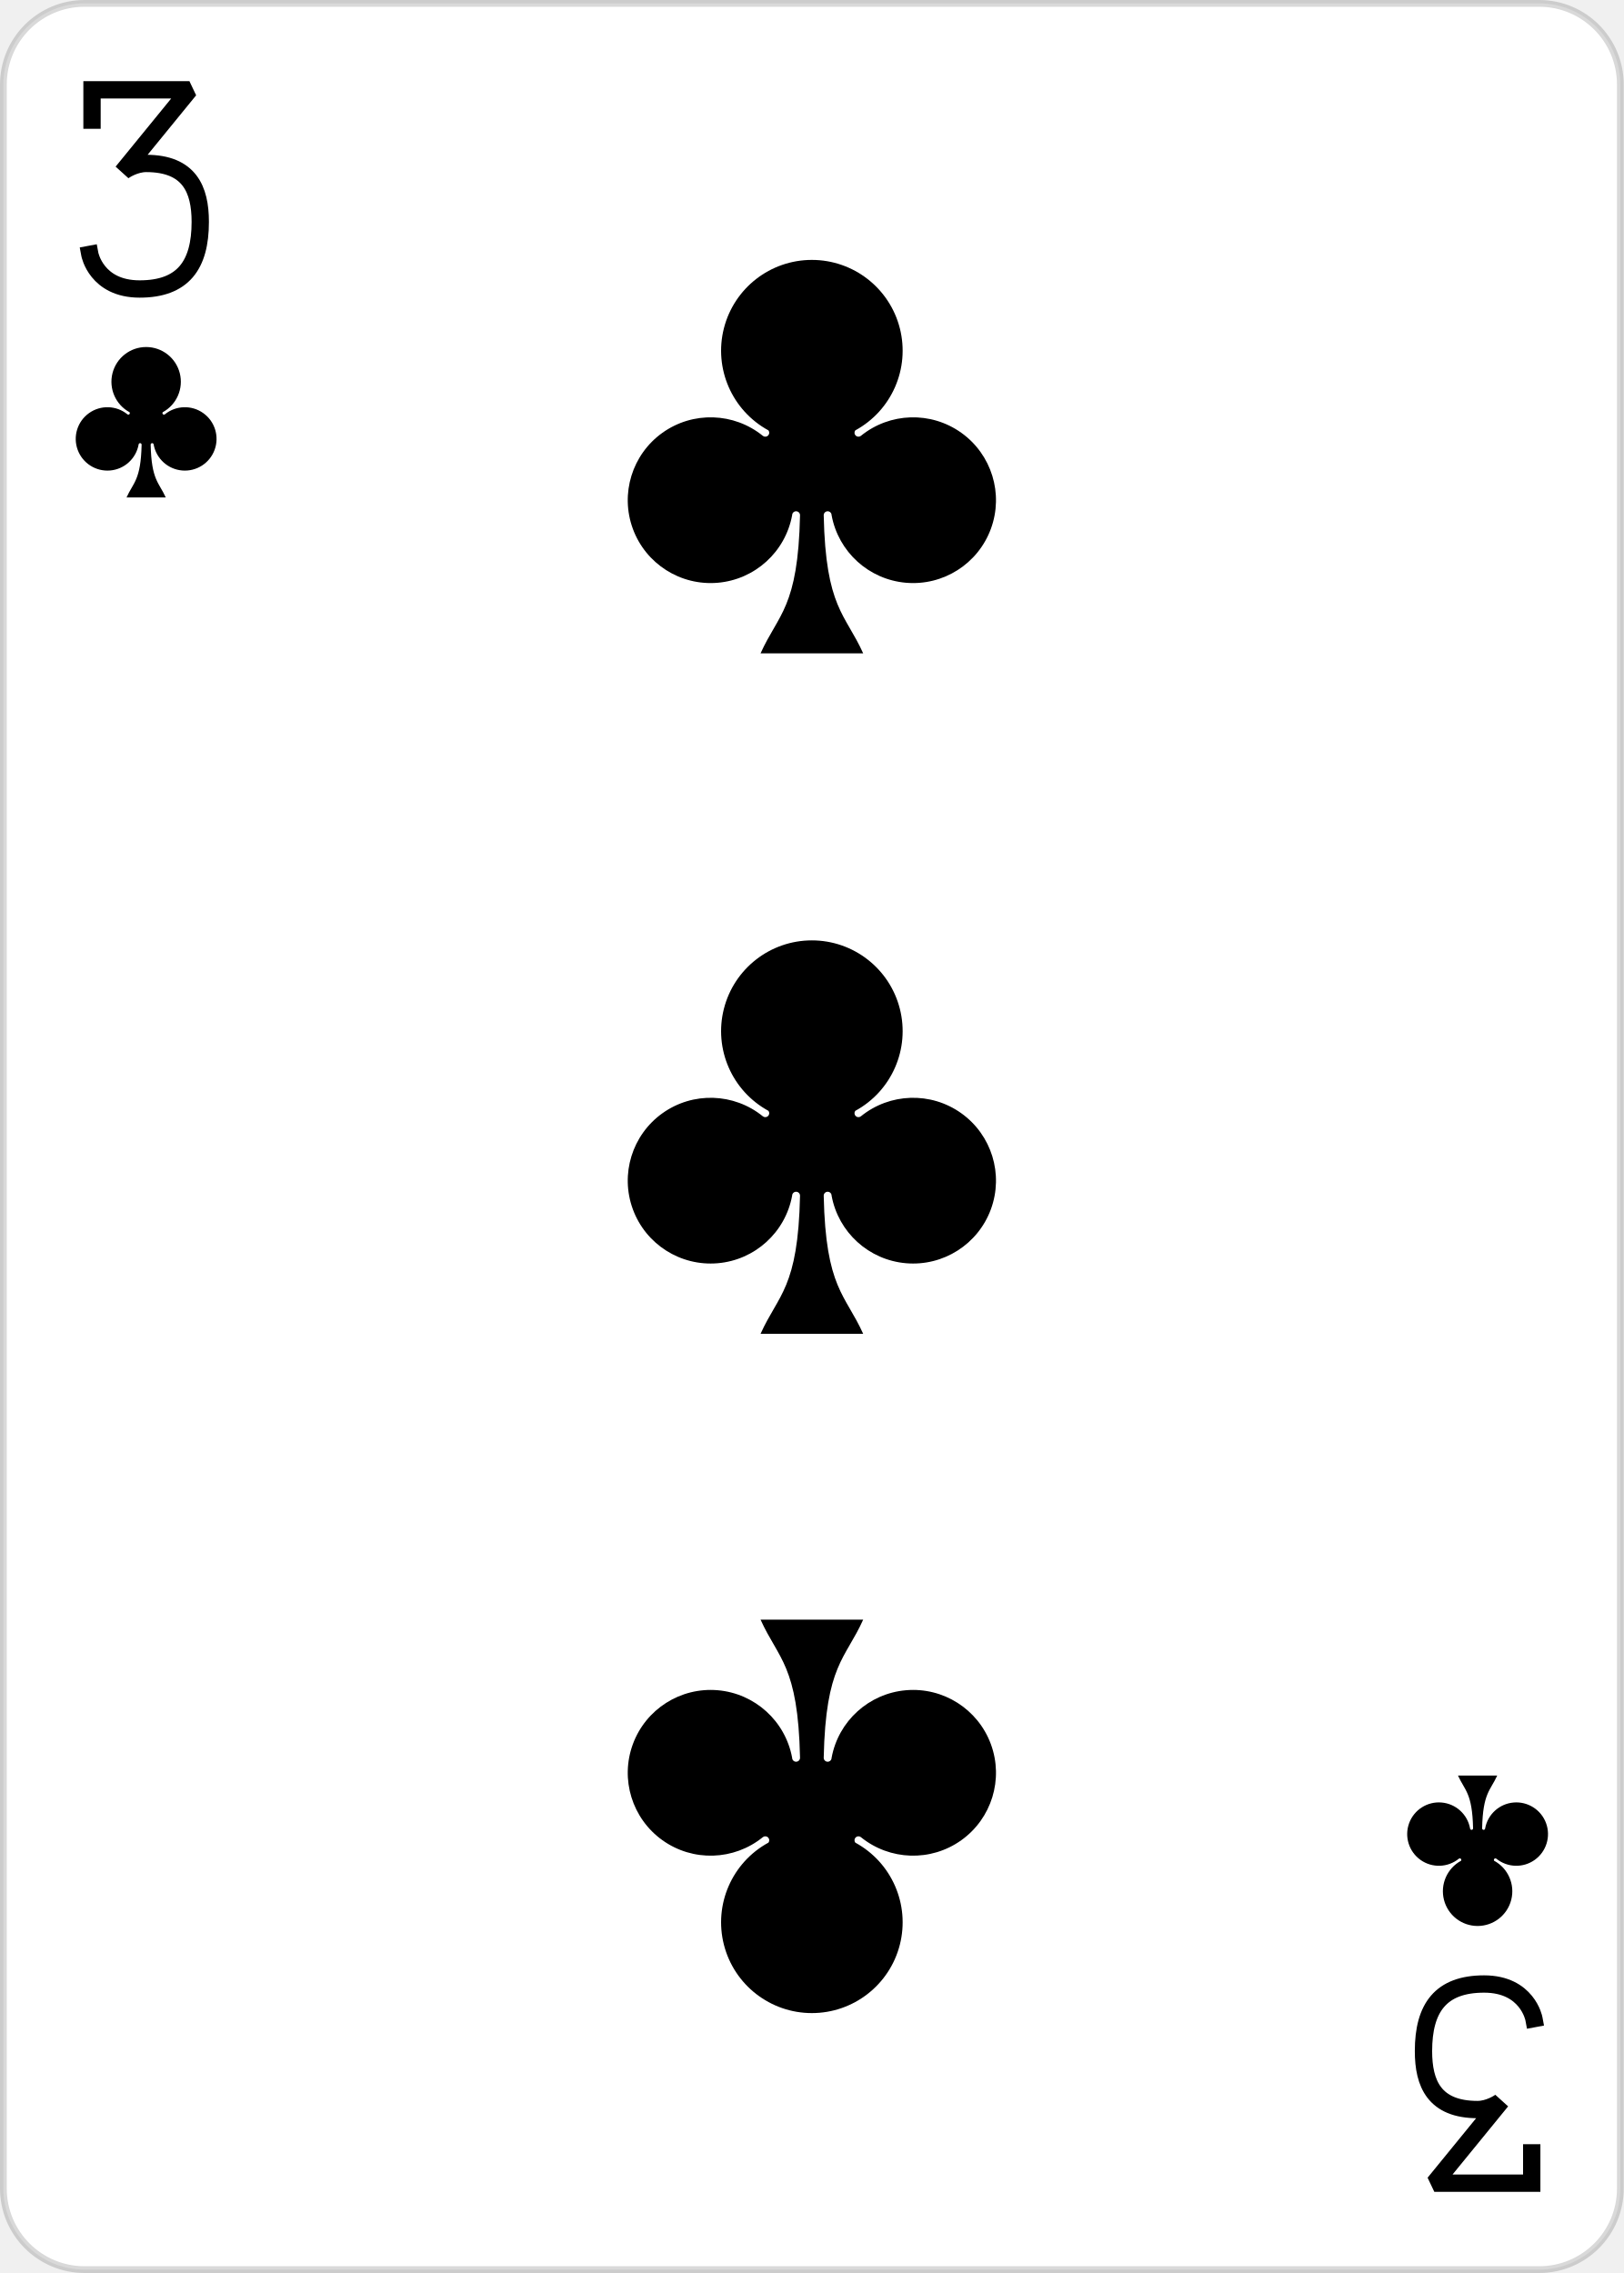
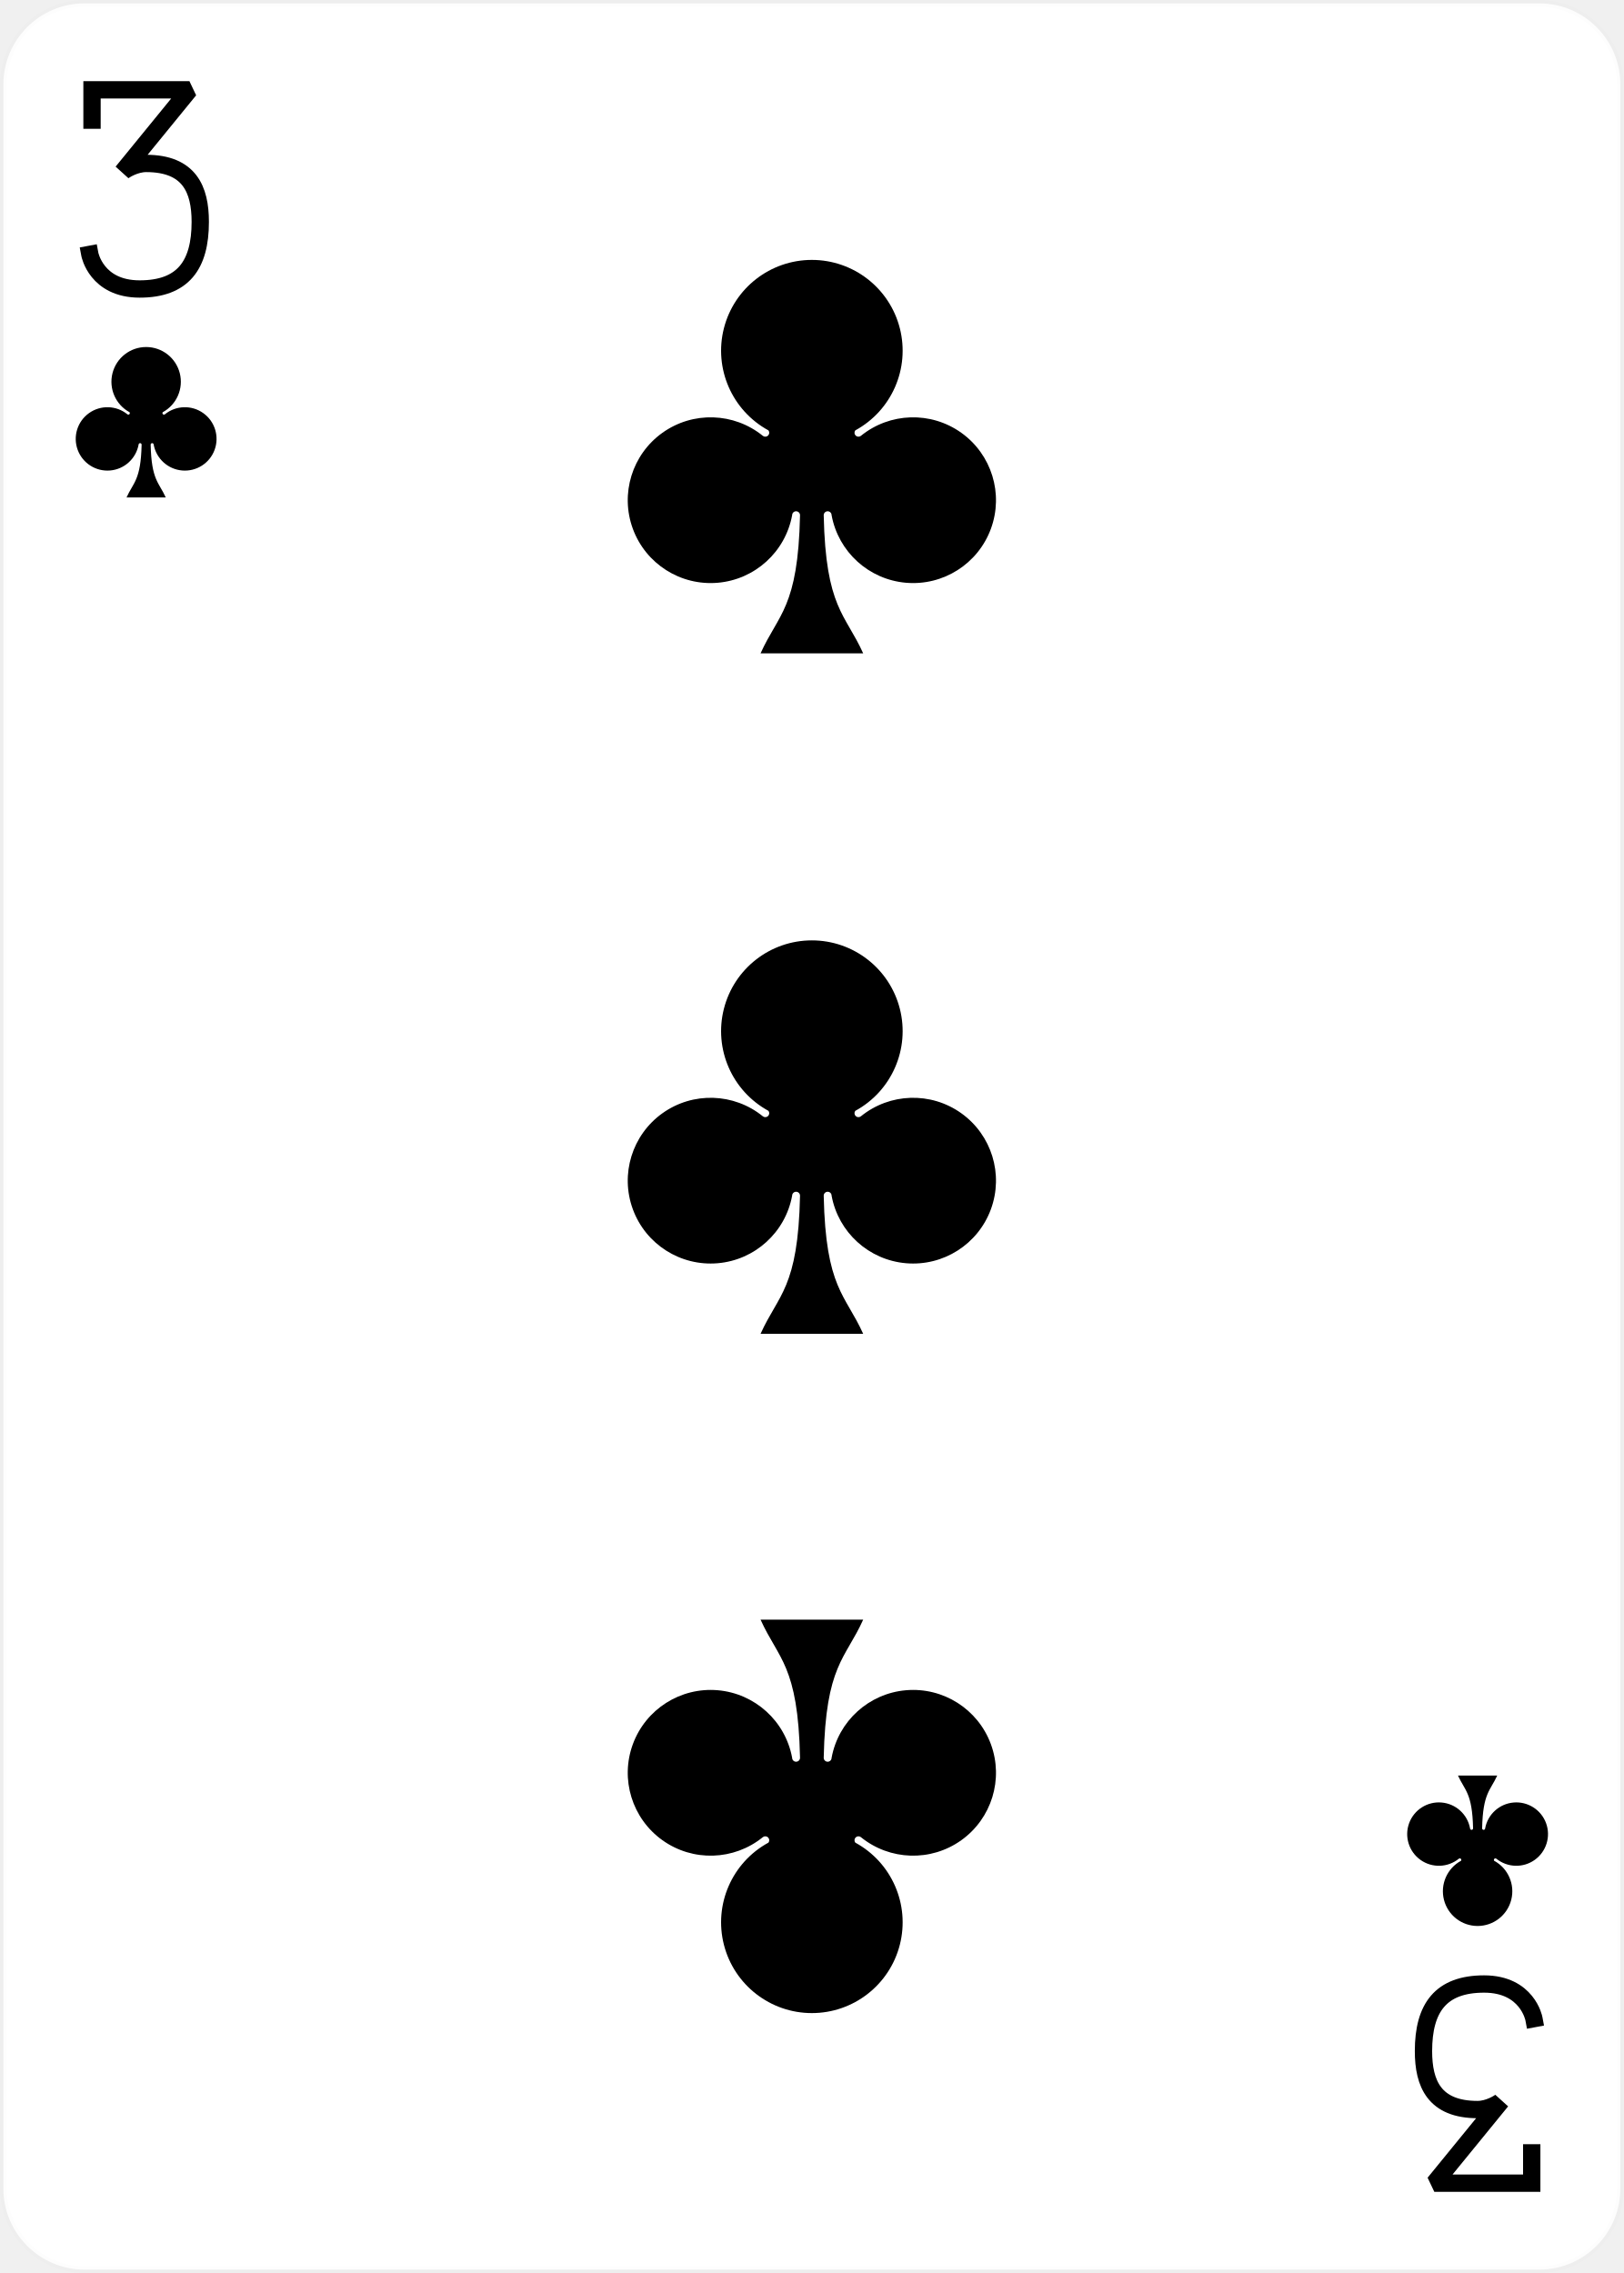
<svg xmlns="http://www.w3.org/2000/svg" xmlns:xlink="http://www.w3.org/1999/xlink" class="card" face="3C" height="13.125in" preserveAspectRatio="none" viewBox="-120 -168 240 336" width="9.375in">
  <style>
    /* CSS pour centrer le SVG dans l'écran */
    svg {
        position: absolute;
        top: 50%;
        left: 50%;
        transform: translate(-50%, -50%);
    }
    body {
        margin: 0;
        overflow: hidden;
    }
</style>
  <defs>
    <symbol id="SC3" viewBox="-600 -600 1200 1200" preserveAspectRatio="xMinYMid">
      <path d="M30 150C35 385 85 400 130 500L-130 500C-85 400 -35 385 -30 150A10 10 0 0 0 -50 150A210 210 0 1 1 -124 -51A10 10 0 0 0 -110 -65A230 230 0 1 1 110 -65A10 10 0 0 0 124 -51A210 210 0 1 1 50 150A10 10 0 0 0 30 150Z" fill="black" />
    </symbol>
    <symbol id="VC3" viewBox="-500 -500 1000 1000" preserveAspectRatio="xMinYMid">
      <path d="M-250 -320L-250 -460L200 -460L-110 -80C-100 -90 -50 -120 0 -120C200 -120 250 0 250 150C250 350 170 460 -30 460C-230 460 -260 300 -260 300" stroke="black" stroke-width="80" stroke-linecap="square" stroke-miterlimit="1.5" fill="none" />
    </symbol>
  </defs>
-   <rect width="239" height="335" x="-119.5" y="-167.5" rx="12" ry="12" fill="white" stroke="rgba(0,0,0,0.15)" />
+   <rect width="239" height="335" x="-119.5" y="-167.5" rx="12" ry="12" fill="white" stroke="rgba(0,0,0,0.01)" />
  <use xlink:href="#VC3" height="32" width="32" x="-114.4" y="-156" />
  <use xlink:href="#SC3" height="26.769" width="26.769" x="-111.784" y="-119" />
  <use xlink:href="#SC3" height="70" width="70" x="-35" y="-135.588" />
  <use xlink:href="#SC3" height="70" width="70" x="-35" y="-35" />
  <g transform="rotate(180)">
    <use xlink:href="#VC3" height="32" width="32" x="-114.4" y="-156" />
    <use xlink:href="#SC3" height="26.769" width="26.769" x="-111.784" y="-119" />
    <use xlink:href="#SC3" height="70" width="70" x="-35" y="-135.588" />
  </g>
</svg>
